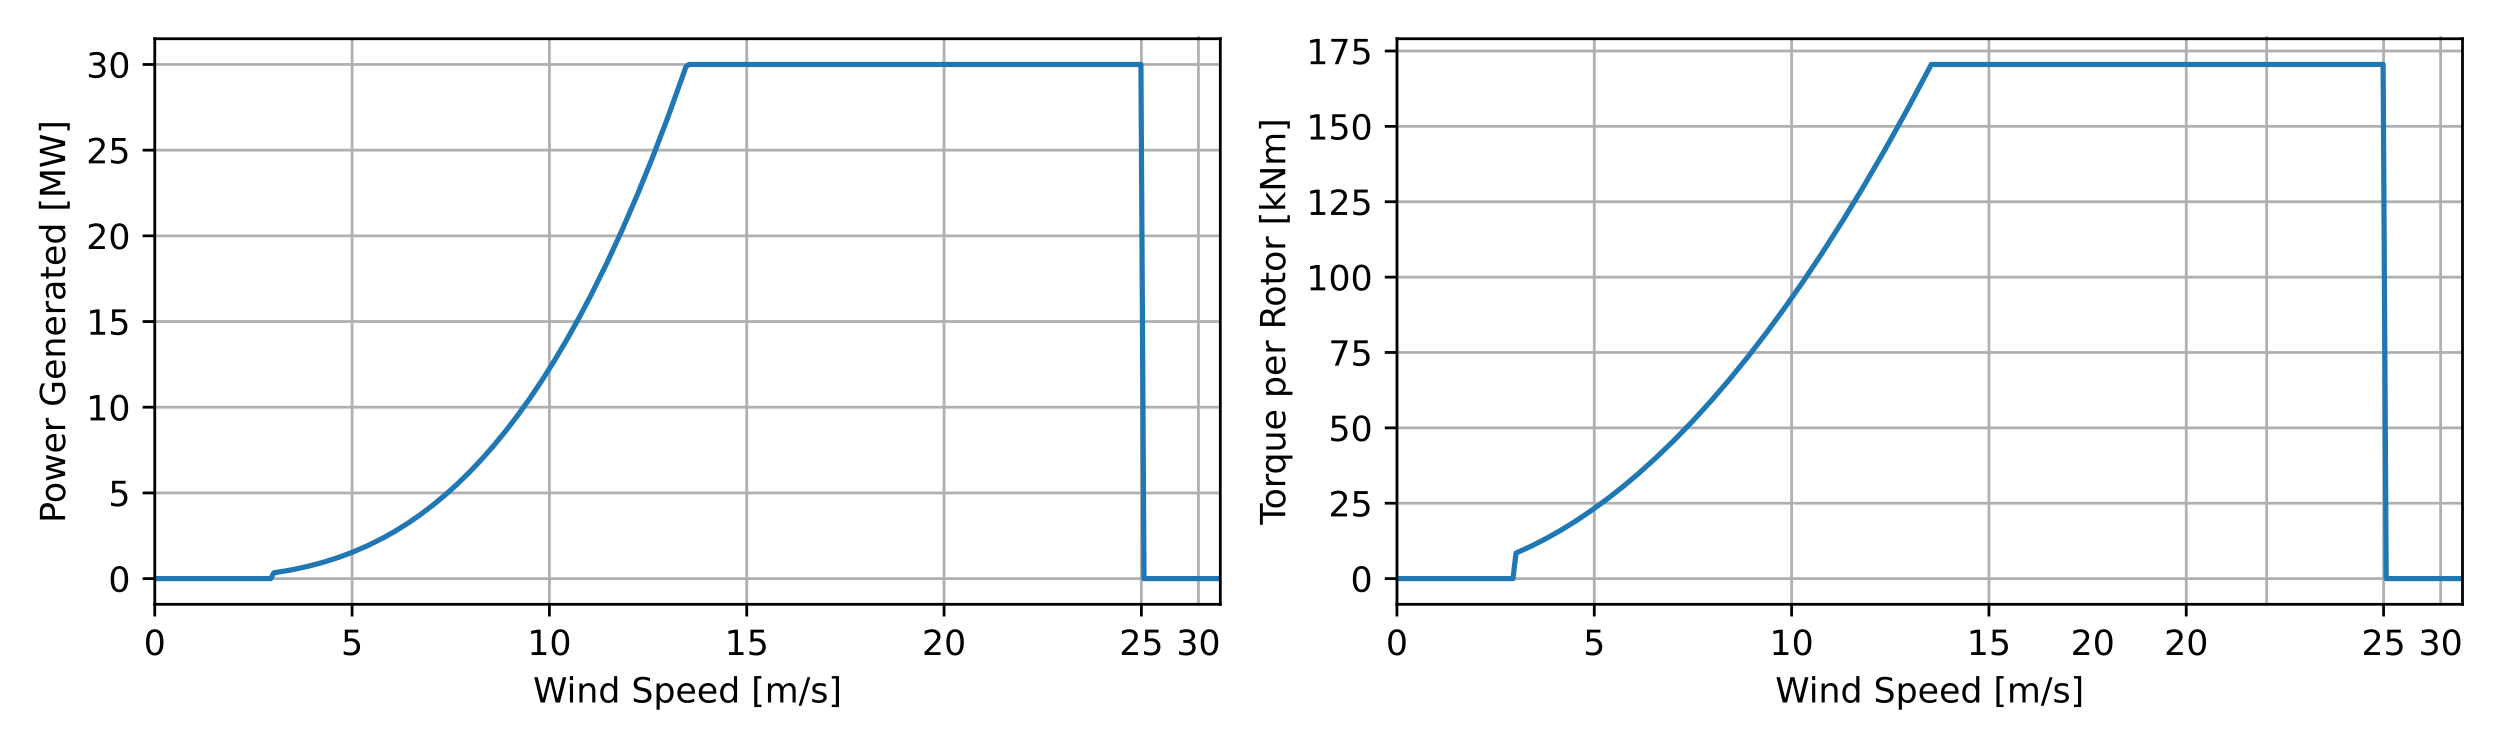
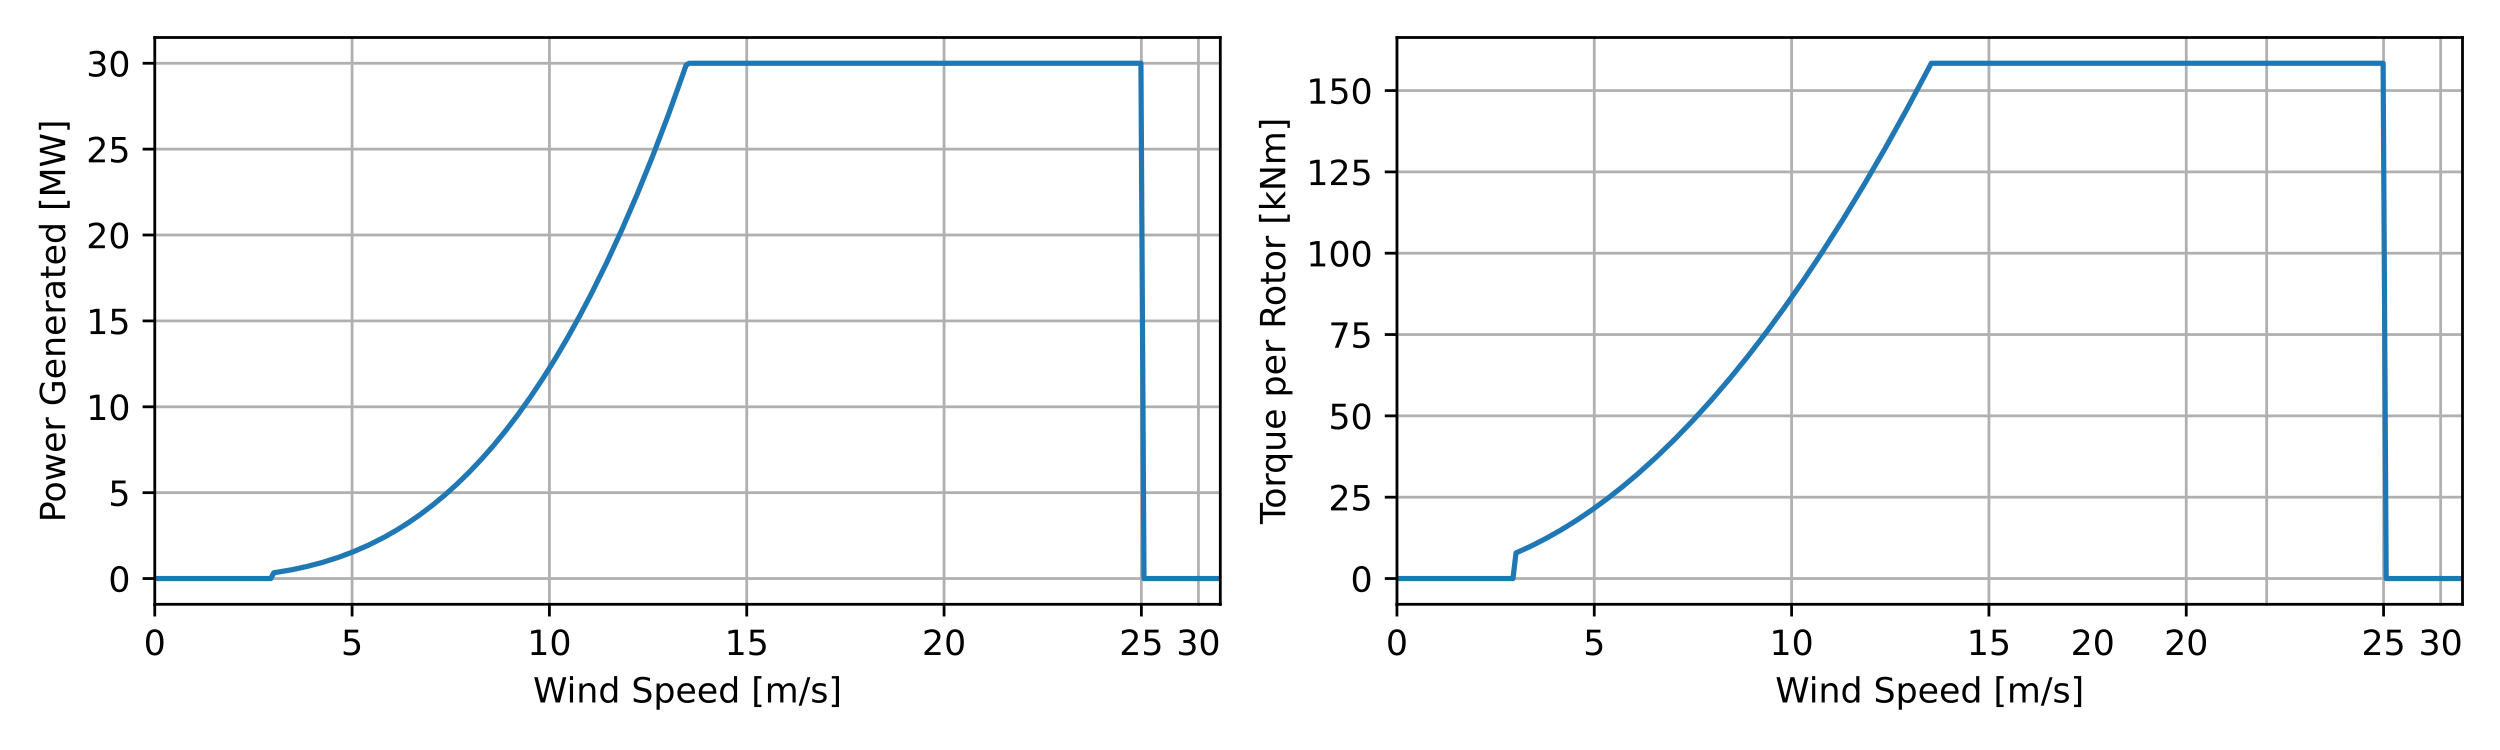
<svg xmlns="http://www.w3.org/2000/svg" xmlns:xlink="http://www.w3.org/1999/xlink" width="720pt" height="216pt" viewBox="0 0 720 216" version="1.1">
  <defs>
    <style type="text/css">*{stroke-linejoin: round; stroke-linecap: butt}</style>
  </defs>
  <g id="figure_1">
    <g id="patch_1">
      <path d="M 0 216  L 720 216  L 720 0  L 0 0  z " style="fill: #ffffff" />
    </g>
    <g id="axes_1">
      <g id="patch_2">
-         <path d="M 44.57 174.04  L 351.45 174.04  L 351.45 11.16  L 44.57 11.16  z " style="fill: #ffffff" />
+         <path d="M 44.57 174.04  L 351.45 174.04  L 351.45 10.8  L 44.57 10.8  z " style="fill: #ffffff" />
      </g>
      <g id="matplotlib.axis_1">
        <g id="xtick_1">
          <g id="line2d_1">
-             <path d="M 44.57 174.04  L 44.57 11.16  " clip-path="url(#p11c38c645b)" style="fill: none; stroke: #b0b0b0; stroke-width: 0.8; stroke-linecap: square" />
+             <path d="M 44.57 174.04  L 44.57 10.8  " clip-path="url(#p744502bdc9)" style="fill: none; stroke: #b0b0b0; stroke-width: 0.8; stroke-linecap: square" />
          </g>
          <g id="line2d_2">
            <defs>
-               <path id="m06d72fd789" d="M 0 0  L 0 3.5  " style="stroke: #000000; stroke-width: 0.8" />
+               <path id="m77b9ac96eb" d="M 0 0  L 0 3.5  " style="stroke: #000000; stroke-width: 0.8" />
            </defs>
            <g>
-               <use xlink:href="#m06d72fd789" x="44.57" y="174.04" style="stroke: #000000; stroke-width: 0.8" />
+               <use xlink:href="#m77b9ac96eb" x="44.57" y="174.04" style="stroke: #000000; stroke-width: 0.8" />
            </g>
          </g>
          <g id="text_1">
            <g transform="translate(41.38875 188.6384) scale(0.1 -0.1)">
              <defs>
                <path id="DejaVuSans-30" d="M 2034 4250  Q 1547 4250 1301 3770  Q 1056 3291 1056 2328  Q 1056 1369 1301 889  Q 1547 409 2034 409  Q 2525 409 2770 889  Q 3016 1369 3016 2328  Q 3016 3291 2770 3770  Q 2525 4250 2034 4250  z M 2034 4750  Q 2819 4750 3233 4129  Q 3647 3509 3647 2328  Q 3647 1150 3233 529  Q 2819 -91 2034 -91  Q 1250 -91 836 529  Q 422 1150 422 2328  Q 422 3509 836 4129  Q 1250 4750 2034 4750  z " transform="scale(0.015625)" />
              </defs>
              <use xlink:href="#DejaVuSans-30" />
            </g>
          </g>
        </g>
        <g id="xtick_2">
          <g id="line2d_3">
-             <path d="M 101.4 174.04  L 101.4 11.16  " clip-path="url(#p11c38c645b)" style="fill: none; stroke: #b0b0b0; stroke-width: 0.8; stroke-linecap: square" />
+             <path d="M 101.4 174.04  L 101.4 10.8  " clip-path="url(#p744502bdc9)" style="fill: none; stroke: #b0b0b0; stroke-width: 0.8; stroke-linecap: square" />
          </g>
          <g id="line2d_4">
            <g>
-               <use xlink:href="#m06d72fd789" x="101.4" y="174.04" style="stroke: #000000; stroke-width: 0.8" />
+               <use xlink:href="#m77b9ac96eb" x="101.4" y="174.04" style="stroke: #000000; stroke-width: 0.8" />
            </g>
          </g>
          <g id="text_2">
            <g transform="translate(98.21838 188.6384) scale(0.1 -0.1)">
              <defs>
                <path id="DejaVuSans-35" d="M 691 4666  L 3169 4666  L 3169 4134  L 1269 4134  L 1269 2991  Q 1406 3038 1543 3061  Q 1681 3084 1819 3084  Q 2600 3084 3056 2656  Q 3513 2228 3513 1497  Q 3513 744 3044 326  Q 2575 -91 1722 -91  Q 1428 -91 1123 -41  Q 819 9 494 109  L 494 744  Q 775 591 1075 516  Q 1375 441 1709 441  Q 2250 441 2565 725  Q 2881 1009 2881 1497  Q 2881 1984 2565 2268  Q 2250 2553 1709 2553  Q 1456 2553 1204 2497  Q 953 2441 691 2322  L 691 4666  z " transform="scale(0.015625)" />
              </defs>
              <use xlink:href="#DejaVuSans-35" />
            </g>
          </g>
        </g>
        <g id="xtick_3">
          <g id="line2d_5">
-             <path d="M 158.229 174.04  L 158.229 11.16  " clip-path="url(#p11c38c645b)" style="fill: none; stroke: #b0b0b0; stroke-width: 0.8; stroke-linecap: square" />
+             <path d="M 158.229 174.04  L 158.229 10.8  " clip-path="url(#p744502bdc9)" style="fill: none; stroke: #b0b0b0; stroke-width: 0.8; stroke-linecap: square" />
          </g>
          <g id="line2d_6">
            <g>
-               <use xlink:href="#m06d72fd789" x="158.229" y="174.04" style="stroke: #000000; stroke-width: 0.8" />
+               <use xlink:href="#m77b9ac96eb" x="158.229" y="174.04" style="stroke: #000000; stroke-width: 0.8" />
            </g>
          </g>
          <g id="text_3">
            <g transform="translate(151.8668 188.6384) scale(0.1 -0.1)">
              <defs>
                <path id="DejaVuSans-31" d="M 794 531  L 1825 531  L 1825 4091  L 703 3866  L 703 4441  L 1819 4666  L 2450 4666  L 2450 531  L 3481 531  L 3481 0  L 794 0  L 794 531  z " transform="scale(0.015625)" />
              </defs>
              <use xlink:href="#DejaVuSans-31" />
              <use xlink:href="#DejaVuSans-30" x="63.623" />
            </g>
          </g>
        </g>
        <g id="xtick_4">
          <g id="line2d_7">
-             <path d="M 215.059 174.04  L 215.059 11.16  " clip-path="url(#p11c38c645b)" style="fill: none; stroke: #b0b0b0; stroke-width: 0.8; stroke-linecap: square" />
+             <path d="M 215.059 174.04  L 215.059 10.8  " clip-path="url(#p744502bdc9)" style="fill: none; stroke: #b0b0b0; stroke-width: 0.8; stroke-linecap: square" />
          </g>
          <g id="line2d_8">
            <g>
-               <use xlink:href="#m06d72fd789" x="215.059" y="174.04" style="stroke: #000000; stroke-width: 0.8" />
+               <use xlink:href="#m77b9ac96eb" x="215.059" y="174.04" style="stroke: #000000; stroke-width: 0.8" />
            </g>
          </g>
          <g id="text_4">
            <g transform="translate(208.6964 188.6384) scale(0.1 -0.1)">
              <use xlink:href="#DejaVuSans-31" />
              <use xlink:href="#DejaVuSans-35" x="63.623" />
            </g>
          </g>
        </g>
        <g id="xtick_5">
          <g id="line2d_9">
-             <path d="M 271.889 174.04  L 271.889 11.16  " clip-path="url(#p11c38c645b)" style="fill: none; stroke: #b0b0b0; stroke-width: 0.8; stroke-linecap: square" />
+             <path d="M 271.889 174.04  L 271.889 10.8  " clip-path="url(#p744502bdc9)" style="fill: none; stroke: #b0b0b0; stroke-width: 0.8; stroke-linecap: square" />
          </g>
          <g id="line2d_10">
            <g>
-               <use xlink:href="#m06d72fd789" x="271.889" y="174.04" style="stroke: #000000; stroke-width: 0.8" />
+               <use xlink:href="#m77b9ac96eb" x="271.889" y="174.04" style="stroke: #000000; stroke-width: 0.8" />
            </g>
          </g>
          <g id="text_5">
            <g transform="translate(265.526 188.6384) scale(0.1 -0.1)">
              <defs>
                <path id="DejaVuSans-32" d="M 1228 531  L 3431 531  L 3431 0  L 469 0  L 469 531  Q 828 903 1448 1529  Q 2069 2156 2228 2338  Q 2531 2678 2651 2914  Q 2772 3150 2772 3378  Q 2772 3750 2511 3984  Q 2250 4219 1831 4219  Q 1534 4219 1204 4116  Q 875 4013 500 3803  L 500 4441  Q 881 4594 1212 4672  Q 1544 4750 1819 4750  Q 2544 4750 2975 4387  Q 3406 4025 3406 3419  Q 3406 3131 3298 2873  Q 3191 2616 2906 2266  Q 2828 2175 2409 1742  Q 1991 1309 1228 531  z " transform="scale(0.015625)" />
              </defs>
              <use xlink:href="#DejaVuSans-32" />
              <use xlink:href="#DejaVuSans-30" x="63.623" />
            </g>
          </g>
        </g>
        <g id="xtick_6">
          <g id="line2d_11">
-             <path d="M 328.718 174.04  L 328.718 11.16  " clip-path="url(#p11c38c645b)" style="fill: none; stroke: #b0b0b0; stroke-width: 0.8; stroke-linecap: square" />
+             <path d="M 328.718 174.04  L 328.718 10.8  " clip-path="url(#p744502bdc9)" style="fill: none; stroke: #b0b0b0; stroke-width: 0.8; stroke-linecap: square" />
          </g>
          <g id="line2d_12">
            <g>
-               <use xlink:href="#m06d72fd789" x="328.718" y="174.04" style="stroke: #000000; stroke-width: 0.8" />
+               <use xlink:href="#m77b9ac96eb" x="328.718" y="174.04" style="stroke: #000000; stroke-width: 0.8" />
            </g>
          </g>
          <g id="text_6">
            <g transform="translate(322.3556 188.6384) scale(0.1 -0.1)">
              <use xlink:href="#DejaVuSans-32" />
              <use xlink:href="#DejaVuSans-35" x="63.623" />
            </g>
          </g>
        </g>
        <g id="xtick_7">
          <g id="line2d_13">
            <path d="M 345.15 174.04  L 345.15 10.8  " clip-path="url(#pba02315aa2)" style="fill: none; stroke: #b0b0b0; stroke-width: 0.8; stroke-linecap: square" />
          </g>
          <g id="line2d_14">
            <g>
              <use xlink:href="#m69f1513c51" x="345.15" y="174.04" style="stroke: #000000; stroke-width: 0.8" />
            </g>
          </g>
          <g id="text_7">
            <g transform="translate(338.7875 188.6384) scale(0.1 -0.1)">
              <defs>
                <path id="DejaVuSans-33" d="M 2597 2516  Q 3050 2419 3304 2112  Q 3559 1806 3559 1356  Q 3559 666 3084 287  Q 2609 -91 1734 -91  Q 1441 -91 1130 -33  Q 819 25 488 141  L 488 750  Q 750 597 1062 519  Q 1375 441 1716 441  Q 2309 441 2620 675  Q 2931 909 2931 1356  Q 2931 1769 2642 2001  Q 2353 2234 1838 2234  L 1294 2234  L 1294 2753  L 1863 2753  Q 2328 2753 2575 2939  Q 2822 3125 2822 3475  Q 2822 3834 2567 4026  Q 2313 4219 1838 4219  Q 1578 4219 1281 4162  Q 984 4106 628 3988  L 628 4550  Q 988 4650 1302 4700  Q 1616 4750 1894 4750  Q 2613 4750 3031 4423  Q 3450 4097 3450 3541  Q 3450 3153 3228 2886  Q 3006 2619 2597 2516  z " transform="scale(0.015625)" />
              </defs>
              <use xlink:href="#DejaVuSans-33" />
              <use xlink:href="#DejaVuSans-30" x="63.623" />
            </g>
          </g>
        </g>
        <g id="text_8">
          <g transform="translate(153.5319 202.3166) scale(0.1 -0.1)">
            <defs>
              <path id="DejaVuSans-57" d="M 213 4666  L 850 4666  L 1831 722  L 2809 4666  L 3519 4666  L 4500 722  L 5478 4666  L 6119 4666  L 4947 0  L 4153 0  L 3169 4050  L 2175 0  L 1381 0  L 213 4666  z " transform="scale(0.015625)" />
              <path id="DejaVuSans-69" d="M 603 3500  L 1178 3500  L 1178 0  L 603 0  L 603 3500  z M 603 4863  L 1178 4863  L 1178 4134  L 603 4134  L 603 4863  z " transform="scale(0.015625)" />
              <path id="DejaVuSans-6e" d="M 3513 2113  L 3513 0  L 2938 0  L 2938 2094  Q 2938 2591 2744 2837  Q 2550 3084 2163 3084  Q 1697 3084 1428 2787  Q 1159 2491 1159 1978  L 1159 0  L 581 0  L 581 3500  L 1159 3500  L 1159 2956  Q 1366 3272 1645 3428  Q 1925 3584 2291 3584  Q 2894 3584 3203 3211  Q 3513 2838 3513 2113  z " transform="scale(0.015625)" />
              <path id="DejaVuSans-64" d="M 2906 2969  L 2906 4863  L 3481 4863  L 3481 0  L 2906 0  L 2906 525  Q 2725 213 2448 61  Q 2172 -91 1784 -91  Q 1150 -91 751 415  Q 353 922 353 1747  Q 353 2572 751 3078  Q 1150 3584 1784 3584  Q 2172 3584 2448 3432  Q 2725 3281 2906 2969  z M 947 1747  Q 947 1113 1208 752  Q 1469 391 1925 391  Q 2381 391 2643 752  Q 2906 1113 2906 1747  Q 2906 2381 2643 2742  Q 2381 3103 1925 3103  Q 1469 3103 1208 2742  Q 947 2381 947 1747  z " transform="scale(0.015625)" />
              <path id="DejaVuSans-20" transform="scale(0.015625)" />
              <path id="DejaVuSans-53" d="M 3425 4513  L 3425 3897  Q 3066 4069 2747 4153  Q 2428 4238 2131 4238  Q 1616 4238 1336 4038  Q 1056 3838 1056 3469  Q 1056 3159 1242 3001  Q 1428 2844 1947 2747  L 2328 2669  Q 3034 2534 3370 2195  Q 3706 1856 3706 1288  Q 3706 609 3251 259  Q 2797 -91 1919 -91  Q 1588 -91 1214 -16  Q 841 59 441 206  L 441 856  Q 825 641 1194 531  Q 1563 422 1919 422  Q 2459 422 2753 634  Q 3047 847 3047 1241  Q 3047 1584 2836 1778  Q 2625 1972 2144 2069  L 1759 2144  Q 1053 2284 737 2584  Q 422 2884 422 3419  Q 422 4038 858 4394  Q 1294 4750 2059 4750  Q 2388 4750 2728 4690  Q 3069 4631 3425 4513  z " transform="scale(0.015625)" />
              <path id="DejaVuSans-70" d="M 1159 525  L 1159 -1331  L 581 -1331  L 581 3500  L 1159 3500  L 1159 2969  Q 1341 3281 1617 3432  Q 1894 3584 2278 3584  Q 2916 3584 3314 3078  Q 3713 2572 3713 1747  Q 3713 922 3314 415  Q 2916 -91 2278 -91  Q 1894 -91 1617 61  Q 1341 213 1159 525  z M 3116 1747  Q 3116 2381 2855 2742  Q 2594 3103 2138 3103  Q 1681 3103 1420 2742  Q 1159 2381 1159 1747  Q 1159 1113 1420 752  Q 1681 391 2138 391  Q 2594 391 2855 752  Q 3116 1113 3116 1747  z " transform="scale(0.015625)" />
              <path id="DejaVuSans-65" d="M 3597 1894  L 3597 1613  L 953 1613  Q 991 1019 1311 708  Q 1631 397 2203 397  Q 2534 397 2845 478  Q 3156 559 3463 722  L 3463 178  Q 3153 47 2828 -22  Q 2503 -91 2169 -91  Q 1331 -91 842 396  Q 353 884 353 1716  Q 353 2575 817 3079  Q 1281 3584 2069 3584  Q 2775 3584 3186 3129  Q 3597 2675 3597 1894  z M 3022 2063  Q 3016 2534 2758 2815  Q 2500 3097 2075 3097  Q 1594 3097 1305 2825  Q 1016 2553 972 2059  L 3022 2063  z " transform="scale(0.015625)" />
              <path id="DejaVuSans-5b" d="M 550 4863  L 1875 4863  L 1875 4416  L 1125 4416  L 1125 -397  L 1875 -397  L 1875 -844  L 550 -844  L 550 4863  z " transform="scale(0.015625)" />
              <path id="DejaVuSans-6d" d="M 3328 2828  Q 3544 3216 3844 3400  Q 4144 3584 4550 3584  Q 5097 3584 5394 3201  Q 5691 2819 5691 2113  L 5691 0  L 5113 0  L 5113 2094  Q 5113 2597 4934 2840  Q 4756 3084 4391 3084  Q 3944 3084 3684 2787  Q 3425 2491 3425 1978  L 3425 0  L 2847 0  L 2847 2094  Q 2847 2600 2669 2842  Q 2491 3084 2119 3084  Q 1678 3084 1418 2786  Q 1159 2488 1159 1978  L 1159 0  L 581 0  L 581 3500  L 1159 3500  L 1159 2956  Q 1356 3278 1631 3431  Q 1906 3584 2284 3584  Q 2666 3584 2933 3390  Q 3200 3197 3328 2828  z " transform="scale(0.015625)" />
              <path id="DejaVuSans-2f" d="M 1625 4666  L 2156 4666  L 531 -594  L 0 -594  L 1625 4666  z " transform="scale(0.015625)" />
              <path id="DejaVuSans-73" d="M 2834 3397  L 2834 2853  Q 2591 2978 2328 3040  Q 2066 3103 1784 3103  Q 1356 3103 1142 2972  Q 928 2841 928 2578  Q 928 2378 1081 2264  Q 1234 2150 1697 2047  L 1894 2003  Q 2506 1872 2764 1633  Q 3022 1394 3022 966  Q 3022 478 2636 193  Q 2250 -91 1575 -91  Q 1294 -91 989 -36  Q 684 19 347 128  L 347 722  Q 666 556 975 473  Q 1284 391 1588 391  Q 1994 391 2212 530  Q 2431 669 2431 922  Q 2431 1156 2273 1281  Q 2116 1406 1581 1522  L 1381 1569  Q 847 1681 609 1914  Q 372 2147 372 2553  Q 372 3047 722 3315  Q 1072 3584 1716 3584  Q 2034 3584 2315 3537  Q 2597 3491 2834 3397  z " transform="scale(0.015625)" />
              <path id="DejaVuSans-5d" d="M 1947 4863  L 1947 -844  L 622 -844  L 622 -397  L 1369 -397  L 1369 4416  L 622 4416  L 622 4863  L 1947 4863  z " transform="scale(0.015625)" />
            </defs>
            <use xlink:href="#DejaVuSans-57" />
            <use xlink:href="#DejaVuSans-69" x="96.627" />
            <use xlink:href="#DejaVuSans-6e" x="124.41" />
            <use xlink:href="#DejaVuSans-64" x="187.789" />
            <use xlink:href="#DejaVuSans-20" x="251.266" />
            <use xlink:href="#DejaVuSans-53" x="283.053" />
            <use xlink:href="#DejaVuSans-70" x="346.529" />
            <use xlink:href="#DejaVuSans-65" x="410.006" />
            <use xlink:href="#DejaVuSans-65" x="471.529" />
            <use xlink:href="#DejaVuSans-64" x="533.053" />
            <use xlink:href="#DejaVuSans-20" x="596.529" />
            <use xlink:href="#DejaVuSans-5b" x="628.316" />
            <use xlink:href="#DejaVuSans-6d" x="667.33" />
            <use xlink:href="#DejaVuSans-2f" x="764.742" />
            <use xlink:href="#DejaVuSans-73" x="798.434" />
            <use xlink:href="#DejaVuSans-5d" x="850.533" />
          </g>
        </g>
      </g>
      <g id="matplotlib.axis_2">
        <g id="ytick_1">
          <g id="line2d_13">
-             <path d="M 44.57 166.636  L 351.45 166.636  " clip-path="url(#p11c38c645b)" style="fill: none; stroke: #b0b0b0; stroke-width: 0.8; stroke-linecap: square" />
+             <path d="M 44.57 166.62  L 351.45 166.62  " clip-path="url(#p744502bdc9)" style="fill: none; stroke: #b0b0b0; stroke-width: 0.8; stroke-linecap: square" />
          </g>
          <g id="line2d_14">
            <defs>
-               <path id="m94f88961a4" d="M 0 0  L -3.5 0  " style="stroke: #000000; stroke-width: 0.8" />
+               <path id="m6d35f40052" d="M 0 0  L -3.5 0  " style="stroke: #000000; stroke-width: 0.8" />
            </defs>
            <g>
-               <use xlink:href="#m94f88961a4" x="44.57" y="166.636" style="stroke: #000000; stroke-width: 0.8" />
+               <use xlink:href="#m6d35f40052" x="44.57" y="166.62" style="stroke: #000000; stroke-width: 0.8" />
            </g>
          </g>
          <g id="text_8">
-             <g transform="translate(31.2075 170.4356) scale(0.1 -0.1)">
+             <g transform="translate(31.2075 170.4192) scale(0.1 -0.1)">
              <use xlink:href="#DejaVuSans-30" />
            </g>
          </g>
        </g>
        <g id="ytick_2">
          <g id="line2d_15">
-             <path d="M 44.57 141.958  L 351.45 141.958  " clip-path="url(#p11c38c645b)" style="fill: none; stroke: #b0b0b0; stroke-width: 0.8; stroke-linecap: square" />
+             <path d="M 44.57 141.887  L 351.45 141.887  " clip-path="url(#p744502bdc9)" style="fill: none; stroke: #b0b0b0; stroke-width: 0.8; stroke-linecap: square" />
          </g>
          <g id="line2d_16">
            <g>
-               <use xlink:href="#m94f88961a4" x="44.57" y="141.958" style="stroke: #000000; stroke-width: 0.8" />
+               <use xlink:href="#m6d35f40052" x="44.57" y="141.887" style="stroke: #000000; stroke-width: 0.8" />
            </g>
          </g>
          <g id="text_9">
-             <g transform="translate(31.2075 145.7568) scale(0.1 -0.1)">
+             <g transform="translate(31.2075 145.6859) scale(0.1 -0.1)">
              <use xlink:href="#DejaVuSans-35" />
            </g>
          </g>
        </g>
        <g id="ytick_3">
          <g id="line2d_17">
-             <path d="M 44.57 117.279  L 351.45 117.279  " clip-path="url(#p11c38c645b)" style="fill: none; stroke: #b0b0b0; stroke-width: 0.8; stroke-linecap: square" />
+             <path d="M 44.57 117.153  L 351.45 117.153  " clip-path="url(#p744502bdc9)" style="fill: none; stroke: #b0b0b0; stroke-width: 0.8; stroke-linecap: square" />
          </g>
          <g id="line2d_18">
            <g>
-               <use xlink:href="#m94f88961a4" x="44.57" y="117.279" style="stroke: #000000; stroke-width: 0.8" />
+               <use xlink:href="#m6d35f40052" x="44.57" y="117.153" style="stroke: #000000; stroke-width: 0.8" />
            </g>
          </g>
          <g id="text_10">
-             <g transform="translate(24.845 121.0779) scale(0.1 -0.1)">
+             <g transform="translate(24.845 120.9526) scale(0.1 -0.1)">
              <use xlink:href="#DejaVuSans-31" />
              <use xlink:href="#DejaVuSans-30" x="63.623" />
            </g>
          </g>
        </g>
        <g id="ytick_4">
          <g id="line2d_19">
-             <path d="M 44.57 92.6  L 351.45 92.6  " clip-path="url(#p11c38c645b)" style="fill: none; stroke: #b0b0b0; stroke-width: 0.8; stroke-linecap: square" />
+             <path d="M 44.57 92.42  L 351.45 92.42  " clip-path="url(#p744502bdc9)" style="fill: none; stroke: #b0b0b0; stroke-width: 0.8; stroke-linecap: square" />
          </g>
          <g id="line2d_20">
            <g>
-               <use xlink:href="#m94f88961a4" x="44.57" y="92.6" style="stroke: #000000; stroke-width: 0.8" />
+               <use xlink:href="#m6d35f40052" x="44.57" y="92.42" style="stroke: #000000; stroke-width: 0.8" />
            </g>
          </g>
          <g id="text_11">
-             <g transform="translate(24.845 96.39913) scale(0.1 -0.1)">
+             <g transform="translate(24.845 96.21922) scale(0.1 -0.1)">
              <use xlink:href="#DejaVuSans-31" />
              <use xlink:href="#DejaVuSans-35" x="63.623" />
            </g>
          </g>
        </g>
        <g id="ytick_5">
          <g id="line2d_21">
-             <path d="M 44.57 67.921  L 351.45 67.921  " clip-path="url(#p11c38c645b)" style="fill: none; stroke: #b0b0b0; stroke-width: 0.8; stroke-linecap: square" />
+             <path d="M 44.57 67.687  L 351.45 67.687  " clip-path="url(#p744502bdc9)" style="fill: none; stroke: #b0b0b0; stroke-width: 0.8; stroke-linecap: square" />
          </g>
          <g id="line2d_22">
            <g>
-               <use xlink:href="#m94f88961a4" x="44.57" y="67.921" style="stroke: #000000; stroke-width: 0.8" />
+               <use xlink:href="#m6d35f40052" x="44.57" y="67.687" style="stroke: #000000; stroke-width: 0.8" />
            </g>
          </g>
          <g id="text_12">
-             <g transform="translate(24.845 71.72032) scale(0.1 -0.1)">
+             <g transform="translate(24.845 71.48588) scale(0.1 -0.1)">
              <use xlink:href="#DejaVuSans-32" />
              <use xlink:href="#DejaVuSans-30" x="63.623" />
            </g>
          </g>
        </g>
        <g id="ytick_6">
          <g id="line2d_23">
-             <path d="M 44.57 43.242  L 351.45 43.242  " clip-path="url(#p11c38c645b)" style="fill: none; stroke: #b0b0b0; stroke-width: 0.8; stroke-linecap: square" />
+             <path d="M 44.57 42.953  L 351.45 42.953  " clip-path="url(#p744502bdc9)" style="fill: none; stroke: #b0b0b0; stroke-width: 0.8; stroke-linecap: square" />
          </g>
          <g id="line2d_24">
            <g>
-               <use xlink:href="#m94f88961a4" x="44.57" y="43.242" style="stroke: #000000; stroke-width: 0.8" />
+               <use xlink:href="#m6d35f40052" x="44.57" y="42.953" style="stroke: #000000; stroke-width: 0.8" />
            </g>
          </g>
          <g id="text_13">
-             <g transform="translate(24.845 47.04151) scale(0.1 -0.1)">
+             <g transform="translate(24.845 46.75255) scale(0.1 -0.1)">
              <use xlink:href="#DejaVuSans-32" />
              <use xlink:href="#DejaVuSans-35" x="63.623" />
            </g>
          </g>
        </g>
        <g id="ytick_7">
          <g id="line2d_25">
-             <path d="M 44.57 18.563  L 351.45 18.563  " clip-path="url(#p11c38c645b)" style="fill: none; stroke: #b0b0b0; stroke-width: 0.8; stroke-linecap: square" />
+             <path d="M 44.57 18.22  L 351.45 18.22  " clip-path="url(#p744502bdc9)" style="fill: none; stroke: #b0b0b0; stroke-width: 0.8; stroke-linecap: square" />
          </g>
          <g id="line2d_26">
            <g>
-               <use xlink:href="#m94f88961a4" x="44.57" y="18.563" style="stroke: #000000; stroke-width: 0.8" />
+               <use xlink:href="#m6d35f40052" x="44.57" y="18.22" style="stroke: #000000; stroke-width: 0.8" />
            </g>
          </g>
          <g id="text_14">
-             <g transform="translate(24.845 22.36269) scale(0.1 -0.1)">
+             <g transform="translate(24.845 22.01922) scale(0.1 -0.1)">
              <defs>
                <path id="DejaVuSans-33" d="M 2597 2516  Q 3050 2419 3304 2112  Q 3559 1806 3559 1356  Q 3559 666 3084 287  Q 2609 -91 1734 -91  Q 1441 -91 1130 -33  Q 819 25 488 141  L 488 750  Q 750 597 1062 519  Q 1375 441 1716 441  Q 2309 441 2620 675  Q 2931 909 2931 1356  Q 2931 1769 2642 2001  Q 2353 2234 1838 2234  L 1294 2234  L 1294 2753  L 1863 2753  Q 2328 2753 2575 2939  Q 2822 3125 2822 3475  Q 2822 3834 2567 4026  Q 2313 4219 1838 4219  Q 1578 4219 1281 4162  Q 984 4106 628 3988  L 628 4550  Q 988 4650 1302 4700  Q 1616 4750 1894 4750  Q 2613 4750 3031 4423  Q 3450 4097 3450 3541  Q 3450 3153 3228 2886  Q 3006 2619 2597 2516  z " transform="scale(0.015625)" />
              </defs>
              <use xlink:href="#DejaVuSans-33" />
              <use xlink:href="#DejaVuSans-30" x="63.623" />
            </g>
          </g>
        </g>
        <g id="text_15">
-           <g transform="translate(18.76531 150.578) rotate(-90) scale(0.1 -0.1)">
+           <g transform="translate(18.76531 150.3981) rotate(-90) scale(0.1 -0.1)">
            <defs>
              <path id="DejaVuSans-50" d="M 1259 4147  L 1259 2394  L 2053 2394  Q 2494 2394 2734 2622  Q 2975 2850 2975 3272  Q 2975 3691 2734 3919  Q 2494 4147 2053 4147  L 1259 4147  z M 628 4666  L 2053 4666  Q 2838 4666 3239 4311  Q 3641 3956 3641 3272  Q 3641 2581 3239 2228  Q 2838 1875 2053 1875  L 1259 1875  L 1259 0  L 628 0  L 628 4666  z " transform="scale(0.015625)" />
              <path id="DejaVuSans-6f" d="M 1959 3097  Q 1497 3097 1228 2736  Q 959 2375 959 1747  Q 959 1119 1226 758  Q 1494 397 1959 397  Q 2419 397 2687 759  Q 2956 1122 2956 1747  Q 2956 2369 2687 2733  Q 2419 3097 1959 3097  z M 1959 3584  Q 2709 3584 3137 3096  Q 3566 2609 3566 1747  Q 3566 888 3137 398  Q 2709 -91 1959 -91  Q 1206 -91 779 398  Q 353 888 353 1747  Q 353 2609 779 3096  Q 1206 3584 1959 3584  z " transform="scale(0.015625)" />
              <path id="DejaVuSans-77" d="M 269 3500  L 844 3500  L 1563 769  L 2278 3500  L 2956 3500  L 3675 769  L 4391 3500  L 4966 3500  L 4050 0  L 3372 0  L 2619 2869  L 1863 0  L 1184 0  L 269 3500  z " transform="scale(0.015625)" />
              <path id="DejaVuSans-72" d="M 2631 2963  Q 2534 3019 2420 3045  Q 2306 3072 2169 3072  Q 1681 3072 1420 2755  Q 1159 2438 1159 1844  L 1159 0  L 581 0  L 581 3500  L 1159 3500  L 1159 2956  Q 1341 3275 1631 3429  Q 1922 3584 2338 3584  Q 2397 3584 2469 3576  Q 2541 3569 2628 3553  L 2631 2963  z " transform="scale(0.015625)" />
              <path id="DejaVuSans-47" d="M 3809 666  L 3809 1919  L 2778 1919  L 2778 2438  L 4434 2438  L 4434 434  Q 4069 175 3628 42  Q 3188 -91 2688 -91  Q 1594 -91 976 548  Q 359 1188 359 2328  Q 359 3472 976 4111  Q 1594 4750 2688 4750  Q 3144 4750 3555 4637  Q 3966 4525 4313 4306  L 4313 3634  Q 3963 3931 3569 4081  Q 3175 4231 2741 4231  Q 1884 4231 1454 3753  Q 1025 3275 1025 2328  Q 1025 1384 1454 906  Q 1884 428 2741 428  Q 3075 428 3337 486  Q 3600 544 3809 666  z " transform="scale(0.015625)" />
              <path id="DejaVuSans-61" d="M 2194 1759  Q 1497 1759 1228 1600  Q 959 1441 959 1056  Q 959 750 1161 570  Q 1363 391 1709 391  Q 2188 391 2477 730  Q 2766 1069 2766 1631  L 2766 1759  L 2194 1759  z M 3341 1997  L 3341 0  L 2766 0  L 2766 531  Q 2569 213 2275 61  Q 1981 -91 1556 -91  Q 1019 -91 701 211  Q 384 513 384 1019  Q 384 1609 779 1909  Q 1175 2209 1959 2209  L 2766 2209  L 2766 2266  Q 2766 2663 2505 2880  Q 2244 3097 1772 3097  Q 1472 3097 1187 3025  Q 903 2953 641 2809  L 641 3341  Q 956 3463 1253 3523  Q 1550 3584 1831 3584  Q 2591 3584 2966 3190  Q 3341 2797 3341 1997  z " transform="scale(0.015625)" />
              <path id="DejaVuSans-74" d="M 1172 4494  L 1172 3500  L 2356 3500  L 2356 3053  L 1172 3053  L 1172 1153  Q 1172 725 1289 603  Q 1406 481 1766 481  L 2356 481  L 2356 0  L 1766 0  Q 1100 0 847 248  Q 594 497 594 1153  L 594 3053  L 172 3053  L 172 3500  L 594 3500  L 594 4494  L 1172 4494  z " transform="scale(0.015625)" />
              <path id="DejaVuSans-4d" d="M 628 4666  L 1569 4666  L 2759 1491  L 3956 4666  L 4897 4666  L 4897 0  L 4281 0  L 4281 4097  L 3078 897  L 2444 897  L 1241 4097  L 1241 0  L 628 0  L 628 4666  z " transform="scale(0.015625)" />
            </defs>
            <use xlink:href="#DejaVuSans-50" />
            <use xlink:href="#DejaVuSans-6f" x="56.678" />
            <use xlink:href="#DejaVuSans-77" x="117.859" />
            <use xlink:href="#DejaVuSans-65" x="199.646" />
            <use xlink:href="#DejaVuSans-72" x="261.17" />
            <use xlink:href="#DejaVuSans-20" x="302.283" />
            <use xlink:href="#DejaVuSans-47" x="334.07" />
            <use xlink:href="#DejaVuSans-65" x="411.561" />
            <use xlink:href="#DejaVuSans-6e" x="473.084" />
            <use xlink:href="#DejaVuSans-65" x="536.463" />
            <use xlink:href="#DejaVuSans-72" x="597.986" />
            <use xlink:href="#DejaVuSans-61" x="639.1" />
            <use xlink:href="#DejaVuSans-74" x="700.379" />
            <use xlink:href="#DejaVuSans-65" x="739.588" />
            <use xlink:href="#DejaVuSans-64" x="801.111" />
            <use xlink:href="#DejaVuSans-20" x="864.588" />
            <use xlink:href="#DejaVuSans-5b" x="896.375" />
            <use xlink:href="#DejaVuSans-4d" x="935.389" />
            <use xlink:href="#DejaVuSans-57" x="1021.668" />
            <use xlink:href="#DejaVuSans-5d" x="1120.545" />
          </g>
        </g>
      </g>
      <g id="line2d_27">
-         <path d="M 44.57 166.636  L 77.984 166.636  L 78.863 164.976  L 84.139 164.086  L 88.536 163.137  L 92.932 161.979  L 97.329 160.59  L 101.725 158.949  L 106.122 157.035  L 110.518 154.827  L 114.036 152.835  L 117.553 150.631  L 121.07 148.204  L 124.587 145.543  L 128.105 142.637  L 131.622 139.476  L 135.139 136.049  L 138.656 132.345  L 142.174 128.354  L 145.691 124.064  L 149.208 119.466  L 152.725 114.547  L 156.243 109.299  L 159.76 103.708  L 163.277 97.766  L 166.794 91.461  L 170.312 84.783  L 174.708 75.893  L 179.105 66.382  L 183.501 56.228  L 187.898 45.411  L 192.294 33.91  L 196.691 21.703  L 197.57 19.175  L 198.45 18.563  L 328.588 18.563  L 329.467 166.636  L 351.45 166.636  L 351.45 166.636  " clip-path="url(#p11c38c645b)" style="fill: none; stroke: #1f77b4; stroke-width: 1.5; stroke-linecap: square" />
+         <path d="M 44.57 166.62  L 77.984 166.62  L 78.863 164.956  L 84.139 164.064  L 88.536 163.113  L 92.932 161.952  L 97.329 160.56  L 101.725 158.916  L 106.122 156.997  L 110.518 154.785  L 114.036 152.788  L 117.553 150.579  L 121.07 148.146  L 124.587 145.479  L 128.105 142.567  L 131.622 139.399  L 135.139 135.964  L 138.656 132.252  L 142.174 128.252  L 145.691 123.953  L 149.208 119.344  L 152.725 114.414  L 156.243 109.154  L 159.76 103.551  L 163.277 97.595  L 166.794 91.276  L 170.312 84.583  L 174.708 75.673  L 179.105 66.141  L 183.501 55.964  L 187.898 45.123  L 192.294 33.596  L 196.691 21.362  L 197.57 18.828  L 198.45 18.22  L 328.588 18.22  L 329.467 166.62  L 351.45 166.62  L 351.45 166.62  " clip-path="url(#p744502bdc9)" style="fill: none; stroke: #1f77b4; stroke-width: 1.5; stroke-linecap: square" />
      </g>
      <g id="patch_3">
-         <path d="M 44.57 174.04  L 44.57 11.16  " style="fill: none; stroke: #000000; stroke-width: 0.8; stroke-linejoin: miter; stroke-linecap: square" />
+         <path d="M 44.57 174.04  L 44.57 10.8  " style="fill: none; stroke: #000000; stroke-width: 0.8; stroke-linejoin: miter; stroke-linecap: square" />
      </g>
      <g id="patch_4">
-         <path d="M 351.45 174.04  L 351.45 11.16  " style="fill: none; stroke: #000000; stroke-width: 0.8; stroke-linejoin: miter; stroke-linecap: square" />
+         <path d="M 351.45 174.04  L 351.45 10.8  " style="fill: none; stroke: #000000; stroke-width: 0.8; stroke-linejoin: miter; stroke-linecap: square" />
      </g>
      <g id="patch_5">
        <path d="M 44.57 174.04  L 351.45 174.04  " style="fill: none; stroke: #000000; stroke-width: 0.8; stroke-linejoin: miter; stroke-linecap: square" />
      </g>
      <g id="patch_6">
-         <path d="M 44.57 11.16  L 351.45 11.16  " style="fill: none; stroke: #000000; stroke-width: 0.8; stroke-linejoin: miter; stroke-linecap: square" />
+         <path d="M 44.57 10.8  L 351.45 10.8  " style="fill: none; stroke: #000000; stroke-width: 0.8; stroke-linejoin: miter; stroke-linecap: square" />
      </g>
    </g>
    <g id="axes_2">
      <g id="patch_7">
-         <path d="M 402.32 174.04  L 709.2 174.04  L 709.2 11.16  L 402.32 11.16  z " style="fill: #ffffff" />
+         <path d="M 402.32 174.04  L 709.2 174.04  L 709.2 10.8  L 402.32 10.8  z " style="fill: #ffffff" />
      </g>
      <g id="matplotlib.axis_3">
        <g id="xtick_7">
          <g id="line2d_28">
-             <path d="M 402.32 174.04  L 402.32 11.16  " clip-path="url(#pba4b212e68)" style="fill: none; stroke: #b0b0b0; stroke-width: 0.8; stroke-linecap: square" />
+             <path d="M 402.32 174.04  L 402.32 10.8  " clip-path="url(#p459a157488)" style="fill: none; stroke: #b0b0b0; stroke-width: 0.8; stroke-linecap: square" />
          </g>
          <g id="line2d_29">
            <g>
-               <use xlink:href="#m06d72fd789" x="402.32" y="174.04" style="stroke: #000000; stroke-width: 0.8" />
+               <use xlink:href="#m77b9ac96eb" x="402.32" y="174.04" style="stroke: #000000; stroke-width: 0.8" />
            </g>
          </g>
          <g id="text_16">
            <g transform="translate(399.1388 188.6384) scale(0.1 -0.1)">
              <use xlink:href="#DejaVuSans-30" />
            </g>
          </g>
        </g>
        <g id="xtick_8">
          <g id="line2d_30">
-             <path d="M 459.15 174.04  L 459.15 11.16  " clip-path="url(#pba4b212e68)" style="fill: none; stroke: #b0b0b0; stroke-width: 0.8; stroke-linecap: square" />
+             <path d="M 459.15 174.04  L 459.15 10.8  " clip-path="url(#p459a157488)" style="fill: none; stroke: #b0b0b0; stroke-width: 0.8; stroke-linecap: square" />
          </g>
          <g id="line2d_31">
            <g>
-               <use xlink:href="#m06d72fd789" x="459.15" y="174.04" style="stroke: #000000; stroke-width: 0.8" />
+               <use xlink:href="#m77b9ac96eb" x="459.15" y="174.04" style="stroke: #000000; stroke-width: 0.8" />
            </g>
          </g>
          <g id="text_17">
            <g transform="translate(455.9684 188.6384) scale(0.1 -0.1)">
              <use xlink:href="#DejaVuSans-35" />
            </g>
          </g>
        </g>
        <g id="xtick_9">
          <g id="line2d_32">
-             <path d="M 515.979 174.04  L 515.979 11.16  " clip-path="url(#pba4b212e68)" style="fill: none; stroke: #b0b0b0; stroke-width: 0.8; stroke-linecap: square" />
+             <path d="M 515.979 174.04  L 515.979 10.8  " clip-path="url(#p459a157488)" style="fill: none; stroke: #b0b0b0; stroke-width: 0.8; stroke-linecap: square" />
          </g>
          <g id="line2d_33">
            <g>
-               <use xlink:href="#m06d72fd789" x="515.979" y="174.04" style="stroke: #000000; stroke-width: 0.8" />
+               <use xlink:href="#m77b9ac96eb" x="515.979" y="174.04" style="stroke: #000000; stroke-width: 0.8" />
            </g>
          </g>
          <g id="text_18">
            <g transform="translate(509.6168 188.6384) scale(0.1 -0.1)">
              <use xlink:href="#DejaVuSans-31" />
              <use xlink:href="#DejaVuSans-30" x="63.623" />
            </g>
          </g>
        </g>
        <g id="xtick_10">
          <g id="line2d_34">
-             <path d="M 572.809 174.04  L 572.809 11.16  " clip-path="url(#pba4b212e68)" style="fill: none; stroke: #b0b0b0; stroke-width: 0.8; stroke-linecap: square" />
+             <path d="M 572.809 174.04  L 572.809 10.8  " clip-path="url(#p459a157488)" style="fill: none; stroke: #b0b0b0; stroke-width: 0.8; stroke-linecap: square" />
          </g>
          <g id="line2d_35">
            <g>
-               <use xlink:href="#m06d72fd789" x="572.809" y="174.04" style="stroke: #000000; stroke-width: 0.8" />
+               <use xlink:href="#m77b9ac96eb" x="572.809" y="174.04" style="stroke: #000000; stroke-width: 0.8" />
            </g>
          </g>
          <g id="text_19">
            <g transform="translate(566.4464 188.6384) scale(0.1 -0.1)">
              <use xlink:href="#DejaVuSans-31" />
              <use xlink:href="#DejaVuSans-35" x="63.623" />
            </g>
          </g>
        </g>
        <g id="xtick_11">
          <g id="line2d_36">
-             <path d="M 629.639 174.04  L 629.639 11.16  " clip-path="url(#pba4b212e68)" style="fill: none; stroke: #b0b0b0; stroke-width: 0.8; stroke-linecap: square" />
+             <path d="M 629.639 174.04  L 629.639 10.8  " clip-path="url(#p459a157488)" style="fill: none; stroke: #b0b0b0; stroke-width: 0.8; stroke-linecap: square" />
          </g>
          <g id="line2d_37">
            <g>
-               <use xlink:href="#m06d72fd789" x="629.639" y="174.04" style="stroke: #000000; stroke-width: 0.8" />
+               <use xlink:href="#m77b9ac96eb" x="629.639" y="174.04" style="stroke: #000000; stroke-width: 0.8" />
            </g>
          </g>
          <g id="text_20">
            <g transform="translate(623.276 188.6384) scale(0.1 -0.1)">
              <use xlink:href="#DejaVuSans-32" />
              <use xlink:href="#DejaVuSans-30" x="63.623" />
            </g>
          </g>
        </g>
        <g id="xtick_12">
          <g id="line2d_38">
-             <path d="M 686.468 174.04  L 686.468 11.16  " clip-path="url(#pba4b212e68)" style="fill: none; stroke: #b0b0b0; stroke-width: 0.8; stroke-linecap: square" />
+             <path d="M 686.468 174.04  L 686.468 10.8  " clip-path="url(#p459a157488)" style="fill: none; stroke: #b0b0b0; stroke-width: 0.8; stroke-linecap: square" />
          </g>
          <g id="line2d_39">
            <g>
-               <use xlink:href="#m06d72fd789" x="686.468" y="174.04" style="stroke: #000000; stroke-width: 0.8" />
+               <use xlink:href="#m77b9ac96eb" x="686.468" y="174.04" style="stroke: #000000; stroke-width: 0.8" />
            </g>
          </g>
          <g id="text_21">
            <g transform="translate(596.3442 188.6384) scale(0.1 -0.1)">
              <use xlink:href="#DejaVuSans-32" />
              <use xlink:href="#DejaVuSans-30" x="63.623" />
            </g>
          </g>
        </g>
        <g id="xtick_13">
          <g id="line2d_40">
            <path d="M 652.803 174.04  L 652.803 10.8  " clip-path="url(#p8c512b7d08)" style="fill: none; stroke: #b0b0b0; stroke-width: 0.8; stroke-linecap: square" />
          </g>
          <g id="line2d_41">
            <g>
              <use xlink:href="#m69f1513c51" x="652.803" y="174.04" style="stroke: #000000; stroke-width: 0.8" />
            </g>
          </g>
          <g id="text_22">
            <g transform="translate(680.1056 188.6384) scale(0.1 -0.1)">
              <use xlink:href="#DejaVuSans-32" />
              <use xlink:href="#DejaVuSans-35" x="63.623" />
            </g>
          </g>
        </g>
        <g id="xtick_14">
          <g id="line2d_42">
            <path d="M 702.9 174.04  L 702.9 10.8  " clip-path="url(#p8c512b7d08)" style="fill: none; stroke: #b0b0b0; stroke-width: 0.8; stroke-linecap: square" />
          </g>
          <g id="line2d_43">
            <g>
              <use xlink:href="#m69f1513c51" x="702.9" y="174.04" style="stroke: #000000; stroke-width: 0.8" />
            </g>
          </g>
          <g id="text_23">
            <g transform="translate(696.5375 188.6384) scale(0.1 -0.1)">
              <use xlink:href="#DejaVuSans-33" />
              <use xlink:href="#DejaVuSans-30" x="63.623" />
            </g>
          </g>
        </g>
        <g id="text_24">
          <g transform="translate(511.2819 202.3166) scale(0.1 -0.1)">
            <use xlink:href="#DejaVuSans-57" />
            <use xlink:href="#DejaVuSans-69" x="96.627" />
            <use xlink:href="#DejaVuSans-6e" x="124.41" />
            <use xlink:href="#DejaVuSans-64" x="187.789" />
            <use xlink:href="#DejaVuSans-20" x="251.266" />
            <use xlink:href="#DejaVuSans-53" x="283.053" />
            <use xlink:href="#DejaVuSans-70" x="346.529" />
            <use xlink:href="#DejaVuSans-65" x="410.006" />
            <use xlink:href="#DejaVuSans-65" x="471.529" />
            <use xlink:href="#DejaVuSans-64" x="533.053" />
            <use xlink:href="#DejaVuSans-20" x="596.529" />
            <use xlink:href="#DejaVuSans-5b" x="628.316" />
            <use xlink:href="#DejaVuSans-6d" x="667.33" />
            <use xlink:href="#DejaVuSans-2f" x="764.742" />
            <use xlink:href="#DejaVuSans-73" x="798.434" />
            <use xlink:href="#DejaVuSans-5d" x="850.533" />
          </g>
        </g>
      </g>
      <g id="matplotlib.axis_4">
        <g id="ytick_8">
          <g id="line2d_40">
-             <path d="M 402.32 166.636  L 709.2 166.636  " clip-path="url(#pba4b212e68)" style="fill: none; stroke: #b0b0b0; stroke-width: 0.8; stroke-linecap: square" />
+             <path d="M 402.32 166.62  L 709.2 166.62  " clip-path="url(#p459a157488)" style="fill: none; stroke: #b0b0b0; stroke-width: 0.8; stroke-linecap: square" />
          </g>
          <g id="line2d_41">
            <g>
-               <use xlink:href="#m94f88961a4" x="402.32" y="166.636" style="stroke: #000000; stroke-width: 0.8" />
+               <use xlink:href="#m6d35f40052" x="402.32" y="166.62" style="stroke: #000000; stroke-width: 0.8" />
            </g>
          </g>
          <g id="text_23">
-             <g transform="translate(388.9575 170.4356) scale(0.1 -0.1)">
+             <g transform="translate(388.9575 170.4192) scale(0.1 -0.1)">
              <use xlink:href="#DejaVuSans-30" />
            </g>
          </g>
        </g>
        <g id="ytick_9">
          <g id="line2d_42">
-             <path d="M 402.32 144.929  L 709.2 144.929  " clip-path="url(#pba4b212e68)" style="fill: none; stroke: #b0b0b0; stroke-width: 0.8; stroke-linecap: square" />
+             <path d="M 402.32 143.197  L 709.2 143.197  " clip-path="url(#p459a157488)" style="fill: none; stroke: #b0b0b0; stroke-width: 0.8; stroke-linecap: square" />
          </g>
          <g id="line2d_43">
            <g>
-               <use xlink:href="#m94f88961a4" x="402.32" y="144.929" style="stroke: #000000; stroke-width: 0.8" />
+               <use xlink:href="#m6d35f40052" x="402.32" y="143.197" style="stroke: #000000; stroke-width: 0.8" />
            </g>
          </g>
          <g id="text_24">
-             <g transform="translate(382.595 148.7283) scale(0.1 -0.1)">
+             <g transform="translate(382.595 146.996) scale(0.1 -0.1)">
              <use xlink:href="#DejaVuSans-32" />
              <use xlink:href="#DejaVuSans-35" x="63.623" />
            </g>
          </g>
        </g>
        <g id="ytick_10">
          <g id="line2d_44">
-             <path d="M 402.32 123.222  L 709.2 123.222  " clip-path="url(#pba4b212e68)" style="fill: none; stroke: #b0b0b0; stroke-width: 0.8; stroke-linecap: square" />
+             <path d="M 402.32 119.774  L 709.2 119.774  " clip-path="url(#p459a157488)" style="fill: none; stroke: #b0b0b0; stroke-width: 0.8; stroke-linecap: square" />
          </g>
          <g id="line2d_45">
            <g>
-               <use xlink:href="#m94f88961a4" x="402.32" y="123.222" style="stroke: #000000; stroke-width: 0.8" />
+               <use xlink:href="#m6d35f40052" x="402.32" y="119.774" style="stroke: #000000; stroke-width: 0.8" />
            </g>
          </g>
          <g id="text_25">
-             <g transform="translate(382.595 127.0211) scale(0.1 -0.1)">
+             <g transform="translate(382.595 123.5728) scale(0.1 -0.1)">
              <use xlink:href="#DejaVuSans-35" />
              <use xlink:href="#DejaVuSans-30" x="63.623" />
            </g>
          </g>
        </g>
        <g id="ytick_11">
          <g id="line2d_46">
-             <path d="M 402.32 101.515  L 709.2 101.515  " clip-path="url(#pba4b212e68)" style="fill: none; stroke: #b0b0b0; stroke-width: 0.8; stroke-linecap: square" />
+             <path d="M 402.32 96.35  L 709.2 96.35  " clip-path="url(#p459a157488)" style="fill: none; stroke: #b0b0b0; stroke-width: 0.8; stroke-linecap: square" />
          </g>
          <g id="line2d_47">
            <g>
-               <use xlink:href="#m94f88961a4" x="402.32" y="101.515" style="stroke: #000000; stroke-width: 0.8" />
+               <use xlink:href="#m6d35f40052" x="402.32" y="96.35" style="stroke: #000000; stroke-width: 0.8" />
            </g>
          </g>
          <g id="text_26">
-             <g transform="translate(382.595 105.3138) scale(0.1 -0.1)">
+             <g transform="translate(382.595 100.1496) scale(0.1 -0.1)">
              <defs>
                <path id="DejaVuSans-37" d="M 525 4666  L 3525 4666  L 3525 4397  L 1831 0  L 1172 0  L 2766 4134  L 525 4134  L 525 4666  z " transform="scale(0.015625)" />
              </defs>
              <use xlink:href="#DejaVuSans-37" />
              <use xlink:href="#DejaVuSans-35" x="63.623" />
            </g>
          </g>
        </g>
        <g id="ytick_12">
          <g id="line2d_48">
-             <path d="M 402.32 79.807  L 709.2 79.807  " clip-path="url(#pba4b212e68)" style="fill: none; stroke: #b0b0b0; stroke-width: 0.8; stroke-linecap: square" />
+             <path d="M 402.32 72.927  L 709.2 72.927  " clip-path="url(#p459a157488)" style="fill: none; stroke: #b0b0b0; stroke-width: 0.8; stroke-linecap: square" />
          </g>
          <g id="line2d_49">
            <g>
-               <use xlink:href="#m94f88961a4" x="402.32" y="79.807" style="stroke: #000000; stroke-width: 0.8" />
+               <use xlink:href="#m6d35f40052" x="402.32" y="72.927" style="stroke: #000000; stroke-width: 0.8" />
            </g>
          </g>
          <g id="text_27">
-             <g transform="translate(376.2325 83.60654) scale(0.1 -0.1)">
+             <g transform="translate(376.2325 76.72636) scale(0.1 -0.1)">
              <use xlink:href="#DejaVuSans-31" />
              <use xlink:href="#DejaVuSans-30" x="63.623" />
              <use xlink:href="#DejaVuSans-30" x="127.246" />
            </g>
          </g>
        </g>
        <g id="ytick_13">
          <g id="line2d_50">
-             <path d="M 402.32 58.1  L 709.2 58.1  " clip-path="url(#pba4b212e68)" style="fill: none; stroke: #b0b0b0; stroke-width: 0.8; stroke-linecap: square" />
+             <path d="M 402.32 49.504  L 709.2 49.504  " clip-path="url(#p459a157488)" style="fill: none; stroke: #b0b0b0; stroke-width: 0.8; stroke-linecap: square" />
          </g>
          <g id="line2d_51">
            <g>
-               <use xlink:href="#m94f88961a4" x="402.32" y="58.1" style="stroke: #000000; stroke-width: 0.8" />
+               <use xlink:href="#m6d35f40052" x="402.32" y="49.504" style="stroke: #000000; stroke-width: 0.8" />
            </g>
          </g>
          <g id="text_28">
-             <g transform="translate(376.2325 61.89928) scale(0.1 -0.1)">
+             <g transform="translate(376.2325 53.30314) scale(0.1 -0.1)">
              <use xlink:href="#DejaVuSans-31" />
              <use xlink:href="#DejaVuSans-32" x="63.623" />
              <use xlink:href="#DejaVuSans-35" x="127.246" />
            </g>
          </g>
        </g>
        <g id="ytick_14">
          <g id="line2d_52">
-             <path d="M 402.32 36.393  L 709.2 36.393  " clip-path="url(#pba4b212e68)" style="fill: none; stroke: #b0b0b0; stroke-width: 0.8; stroke-linecap: square" />
+             <path d="M 402.32 26.081  L 709.2 26.081  " clip-path="url(#p459a157488)" style="fill: none; stroke: #b0b0b0; stroke-width: 0.8; stroke-linecap: square" />
          </g>
          <g id="line2d_53">
            <g>
-               <use xlink:href="#m94f88961a4" x="402.32" y="36.393" style="stroke: #000000; stroke-width: 0.8" />
+               <use xlink:href="#m6d35f40052" x="402.32" y="26.081" style="stroke: #000000; stroke-width: 0.8" />
            </g>
          </g>
          <g id="text_29">
-             <g transform="translate(376.2325 40.19202) scale(0.1 -0.1)">
+             <g transform="translate(376.2325 29.87993) scale(0.1 -0.1)">
              <use xlink:href="#DejaVuSans-31" />
              <use xlink:href="#DejaVuSans-35" x="63.623" />
              <use xlink:href="#DejaVuSans-30" x="127.246" />
            </g>
          </g>
        </g>
-         <g id="ytick_15">
-           <g id="line2d_54">
-             <path d="M 402.32 14.686  L 709.2 14.686  " clip-path="url(#pba4b212e68)" style="fill: none; stroke: #b0b0b0; stroke-width: 0.8; stroke-linecap: square" />
-           </g>
-           <g id="line2d_55">
-             <g>
-               <use xlink:href="#m94f88961a4" x="402.32" y="14.686" style="stroke: #000000; stroke-width: 0.8" />
-             </g>
-           </g>
-           <g id="text_30">
-             <g transform="translate(376.2325 18.48476) scale(0.1 -0.1)">
-               <use xlink:href="#DejaVuSans-31" />
-               <use xlink:href="#DejaVuSans-37" x="63.623" />
-               <use xlink:href="#DejaVuSans-35" x="127.246" />
-             </g>
-           </g>
-         </g>
-         <g id="text_31">
-           <g transform="translate(370.1528 151.1155) rotate(-90) scale(0.1 -0.1)">
+         <g id="text_30">
+           <g transform="translate(370.1528 150.9356) rotate(-90) scale(0.1 -0.1)">
            <defs>
              <path id="DejaVuSans-54" d="M -19 4666  L 3928 4666  L 3928 4134  L 2272 4134  L 2272 0  L 1638 0  L 1638 4134  L -19 4134  L -19 4666  z " transform="scale(0.015625)" />
              <path id="DejaVuSans-71" d="M 947 1747  Q 947 1113 1208 752  Q 1469 391 1925 391  Q 2381 391 2643 752  Q 2906 1113 2906 1747  Q 2906 2381 2643 2742  Q 2381 3103 1925 3103  Q 1469 3103 1208 2742  Q 947 2381 947 1747  z M 2906 525  Q 2725 213 2448 61  Q 2172 -91 1784 -91  Q 1150 -91 751 415  Q 353 922 353 1747  Q 353 2572 751 3078  Q 1150 3584 1784 3584  Q 2172 3584 2448 3432  Q 2725 3281 2906 2969  L 2906 3500  L 3481 3500  L 3481 -1331  L 2906 -1331  L 2906 525  z " transform="scale(0.015625)" />
              <path id="DejaVuSans-75" d="M 544 1381  L 544 3500  L 1119 3500  L 1119 1403  Q 1119 906 1312 657  Q 1506 409 1894 409  Q 2359 409 2629 706  Q 2900 1003 2900 1516  L 2900 3500  L 3475 3500  L 3475 0  L 2900 0  L 2900 538  Q 2691 219 2414 64  Q 2138 -91 1772 -91  Q 1169 -91 856 284  Q 544 659 544 1381  z M 1991 3584  L 1991 3584  z " transform="scale(0.015625)" />
              <path id="DejaVuSans-52" d="M 2841 2188  Q 3044 2119 3236 1894  Q 3428 1669 3622 1275  L 4263 0  L 3584 0  L 2988 1197  Q 2756 1666 2539 1819  Q 2322 1972 1947 1972  L 1259 1972  L 1259 0  L 628 0  L 628 4666  L 2053 4666  Q 2853 4666 3247 4331  Q 3641 3997 3641 3322  Q 3641 2881 3436 2590  Q 3231 2300 2841 2188  z M 1259 4147  L 1259 2491  L 2053 2491  Q 2509 2491 2742 2702  Q 2975 2913 2975 3322  Q 2975 3731 2742 3939  Q 2509 4147 2053 4147  L 1259 4147  z " transform="scale(0.015625)" />
              <path id="DejaVuSans-6b" d="M 581 4863  L 1159 4863  L 1159 1991  L 2875 3500  L 3609 3500  L 1753 1863  L 3688 0  L 2938 0  L 1159 1709  L 1159 0  L 581 0  L 581 4863  z " transform="scale(0.015625)" />
              <path id="DejaVuSans-4e" d="M 628 4666  L 1478 4666  L 3547 763  L 3547 4666  L 4159 4666  L 4159 0  L 3309 0  L 1241 3903  L 1241 0  L 628 0  L 628 4666  z " transform="scale(0.015625)" />
            </defs>
            <use xlink:href="#DejaVuSans-54" />
            <use xlink:href="#DejaVuSans-6f" x="44.084" />
            <use xlink:href="#DejaVuSans-72" x="105.266" />
            <use xlink:href="#DejaVuSans-71" x="144.629" />
            <use xlink:href="#DejaVuSans-75" x="208.105" />
            <use xlink:href="#DejaVuSans-65" x="271.484" />
            <use xlink:href="#DejaVuSans-20" x="333.008" />
            <use xlink:href="#DejaVuSans-70" x="364.795" />
            <use xlink:href="#DejaVuSans-65" x="428.271" />
            <use xlink:href="#DejaVuSans-72" x="489.795" />
            <use xlink:href="#DejaVuSans-20" x="530.908" />
            <use xlink:href="#DejaVuSans-52" x="562.695" />
            <use xlink:href="#DejaVuSans-6f" x="627.678" />
            <use xlink:href="#DejaVuSans-74" x="688.859" />
            <use xlink:href="#DejaVuSans-6f" x="728.068" />
            <use xlink:href="#DejaVuSans-72" x="789.25" />
            <use xlink:href="#DejaVuSans-20" x="830.363" />
            <use xlink:href="#DejaVuSans-5b" x="862.15" />
            <use xlink:href="#DejaVuSans-6b" x="901.164" />
            <use xlink:href="#DejaVuSans-4e" x="959.074" />
            <use xlink:href="#DejaVuSans-6d" x="1033.879" />
            <use xlink:href="#DejaVuSans-5d" x="1131.291" />
          </g>
        </g>
      </g>
-       <g id="line2d_56">
-         <path d="M 402.32 166.636  L 435.734 166.636  L 436.613 159.282  L 441.01 157.276  L 445.406 155.027  L 449.803 152.537  L 454.199 149.806  L 458.596 146.832  L 462.993 143.617  L 467.389 140.16  L 471.786 136.461  L 477.062 131.703  L 482.337 126.597  L 487.613 121.144  L 492.889 115.341  L 498.165 109.191  L 503.441 102.693  L 508.717 95.847  L 513.993 88.652  L 519.269 81.109  L 524.544 73.219  L 530.7 63.573  L 536.855 53.453  L 543.01 42.86  L 549.165 31.792  L 555.32 20.251  L 556.2 18.563  L 686.338 18.563  L 687.217 166.636  L 709.2 166.636  L 709.2 166.636  " clip-path="url(#pba4b212e68)" style="fill: none; stroke: #1f77b4; stroke-width: 1.5; stroke-linecap: square" />
+       <g id="line2d_54">
+         <path d="M 402.32 166.62  L 435.734 166.62  L 436.613 159.25  L 441.01 157.239  L 445.406 154.985  L 449.803 152.49  L 454.199 149.752  L 458.596 146.772  L 462.993 143.55  L 467.389 140.085  L 471.786 136.378  L 477.062 131.61  L 482.337 126.493  L 487.613 121.027  L 492.889 115.212  L 498.165 109.048  L 503.441 102.535  L 508.717 95.674  L 513.993 88.463  L 519.269 80.904  L 524.544 72.996  L 530.7 63.329  L 536.855 53.187  L 543.01 42.57  L 549.165 31.478  L 555.32 19.911  L 556.2 18.22  L 686.338 18.22  L 687.217 166.62  L 709.2 166.62  L 709.2 166.62  " clip-path="url(#p459a157488)" style="fill: none; stroke: #1f77b4; stroke-width: 1.5; stroke-linecap: square" />
      </g>
      <g id="patch_8">
-         <path d="M 402.32 174.04  L 402.32 11.16  " style="fill: none; stroke: #000000; stroke-width: 0.8; stroke-linejoin: miter; stroke-linecap: square" />
+         <path d="M 402.32 174.04  L 402.32 10.8  " style="fill: none; stroke: #000000; stroke-width: 0.8; stroke-linejoin: miter; stroke-linecap: square" />
      </g>
      <g id="patch_9">
-         <path d="M 709.2 174.04  L 709.2 11.16  " style="fill: none; stroke: #000000; stroke-width: 0.8; stroke-linejoin: miter; stroke-linecap: square" />
+         <path d="M 709.2 174.04  L 709.2 10.8  " style="fill: none; stroke: #000000; stroke-width: 0.8; stroke-linejoin: miter; stroke-linecap: square" />
      </g>
      <g id="patch_10">
        <path d="M 402.32 174.04  L 709.2 174.04  " style="fill: none; stroke: #000000; stroke-width: 0.8; stroke-linejoin: miter; stroke-linecap: square" />
      </g>
      <g id="patch_11">
-         <path d="M 402.32 11.16  L 709.2 11.16  " style="fill: none; stroke: #000000; stroke-width: 0.8; stroke-linejoin: miter; stroke-linecap: square" />
+         <path d="M 402.32 10.8  L 709.2 10.8  " style="fill: none; stroke: #000000; stroke-width: 0.8; stroke-linejoin: miter; stroke-linecap: square" />
      </g>
    </g>
  </g>
  <defs>
-     <clipPath id="p11c38c645b">
-       <rect x="44.57" y="11.16" width="306.88" height="162.88" />
+     <clipPath id="p744502bdc9">
+       <rect x="44.57" y="10.8" width="306.88" height="163.24" />
    </clipPath>
-     <clipPath id="pba4b212e68">
-       <rect x="402.32" y="11.16" width="306.88" height="162.88" />
+     <clipPath id="p459a157488">
+       <rect x="402.32" y="10.8" width="306.88" height="163.24" />
    </clipPath>
  </defs>
</svg>
